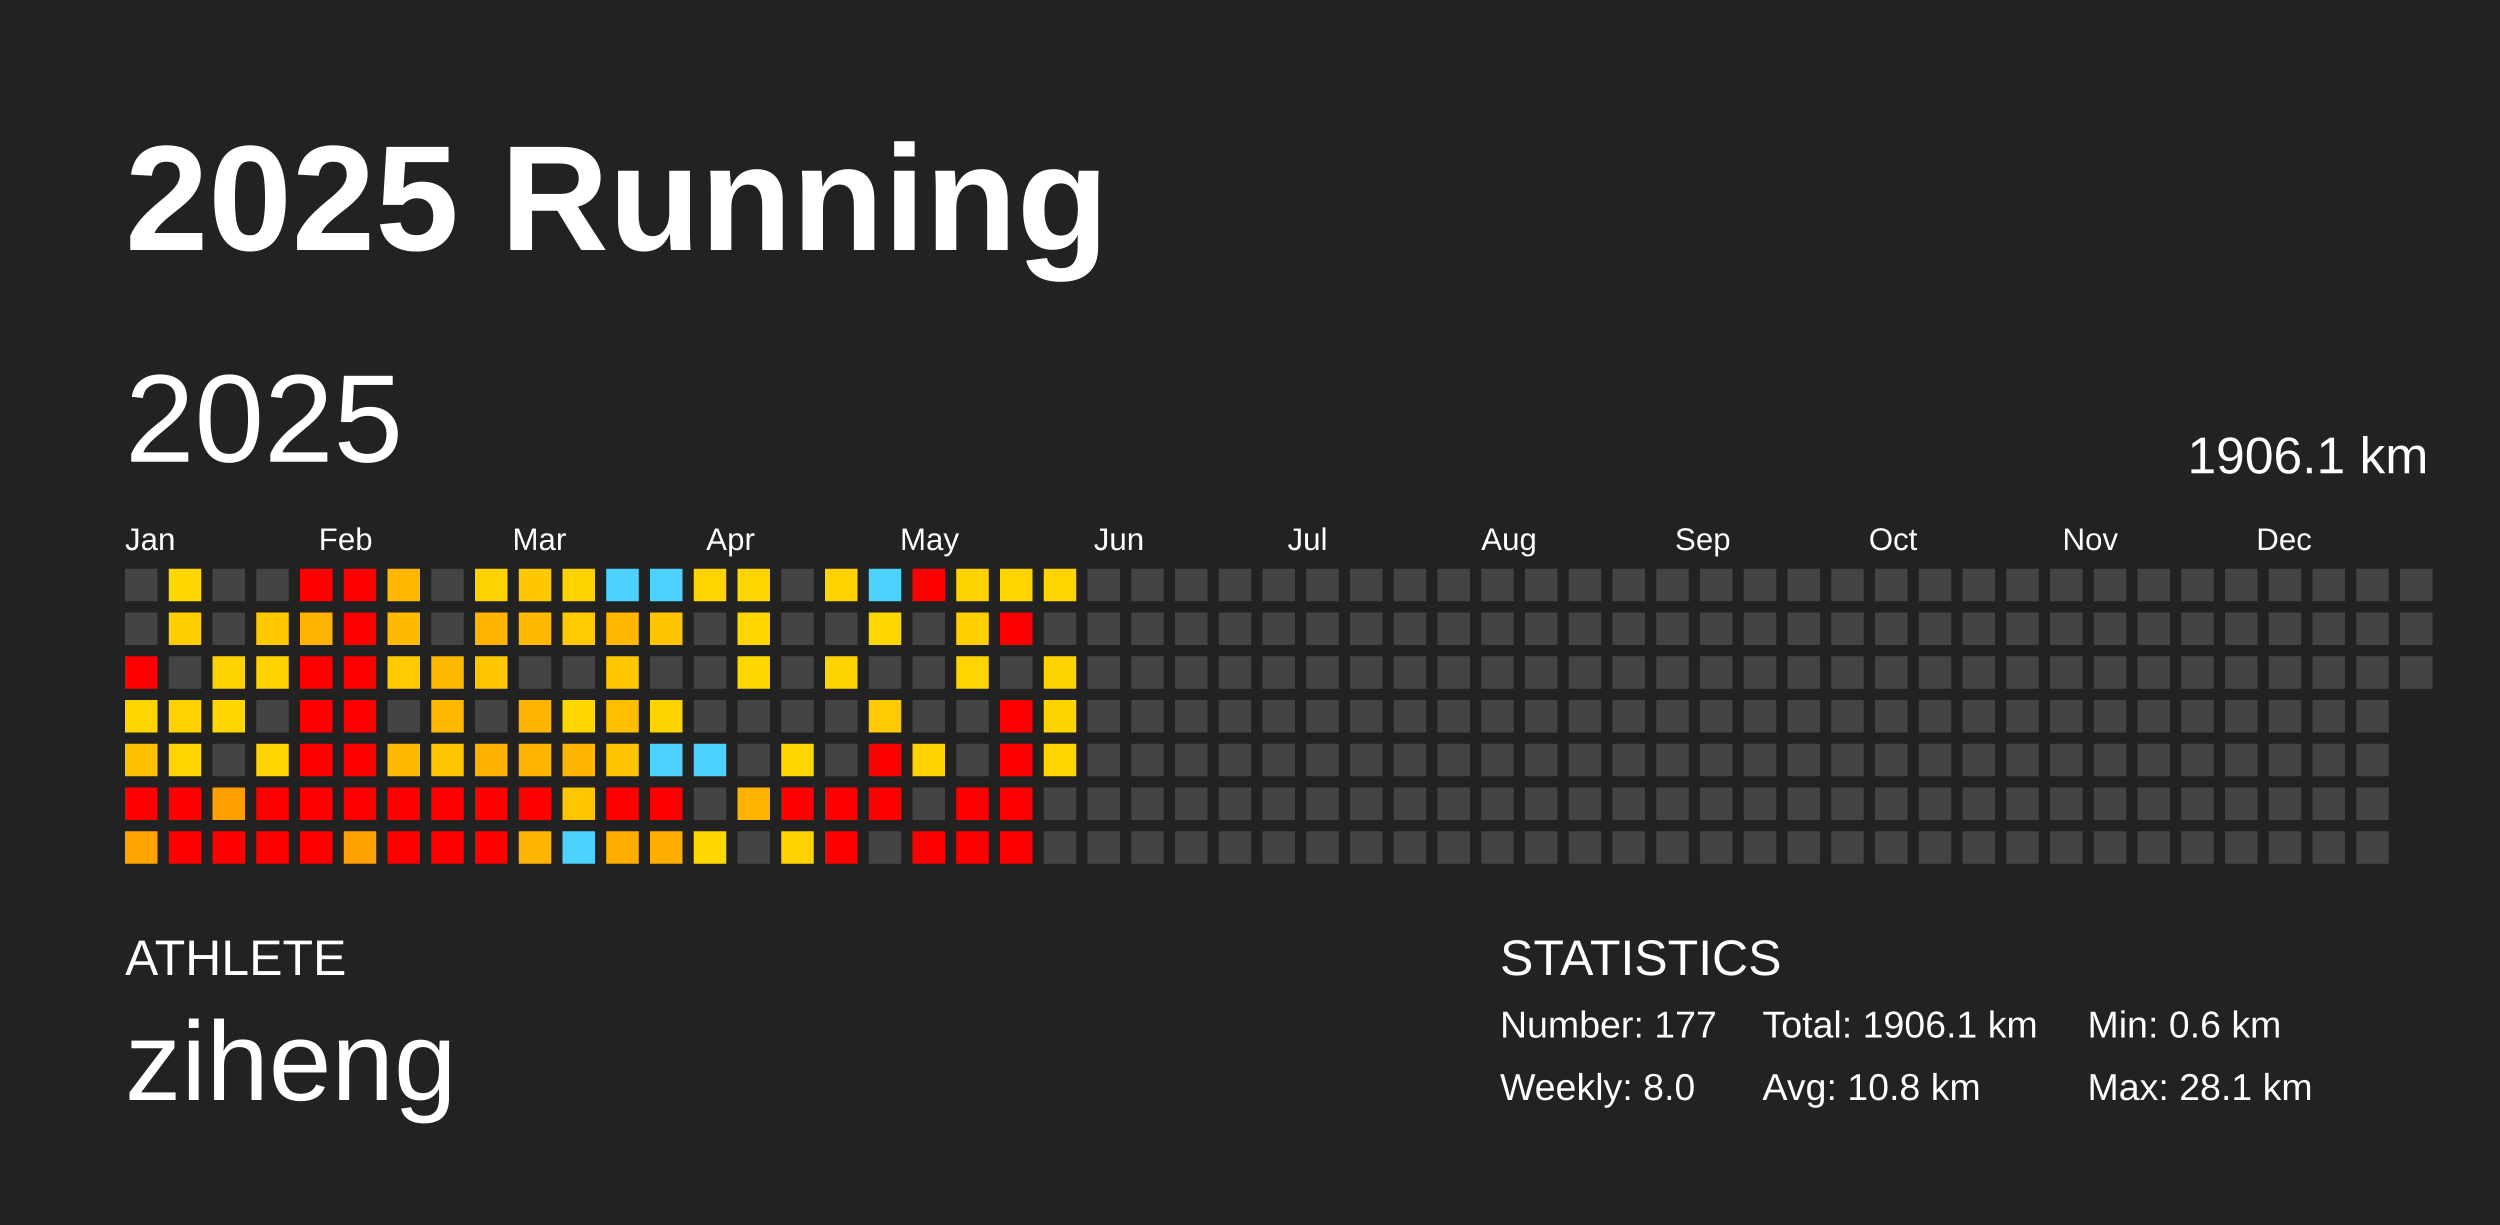
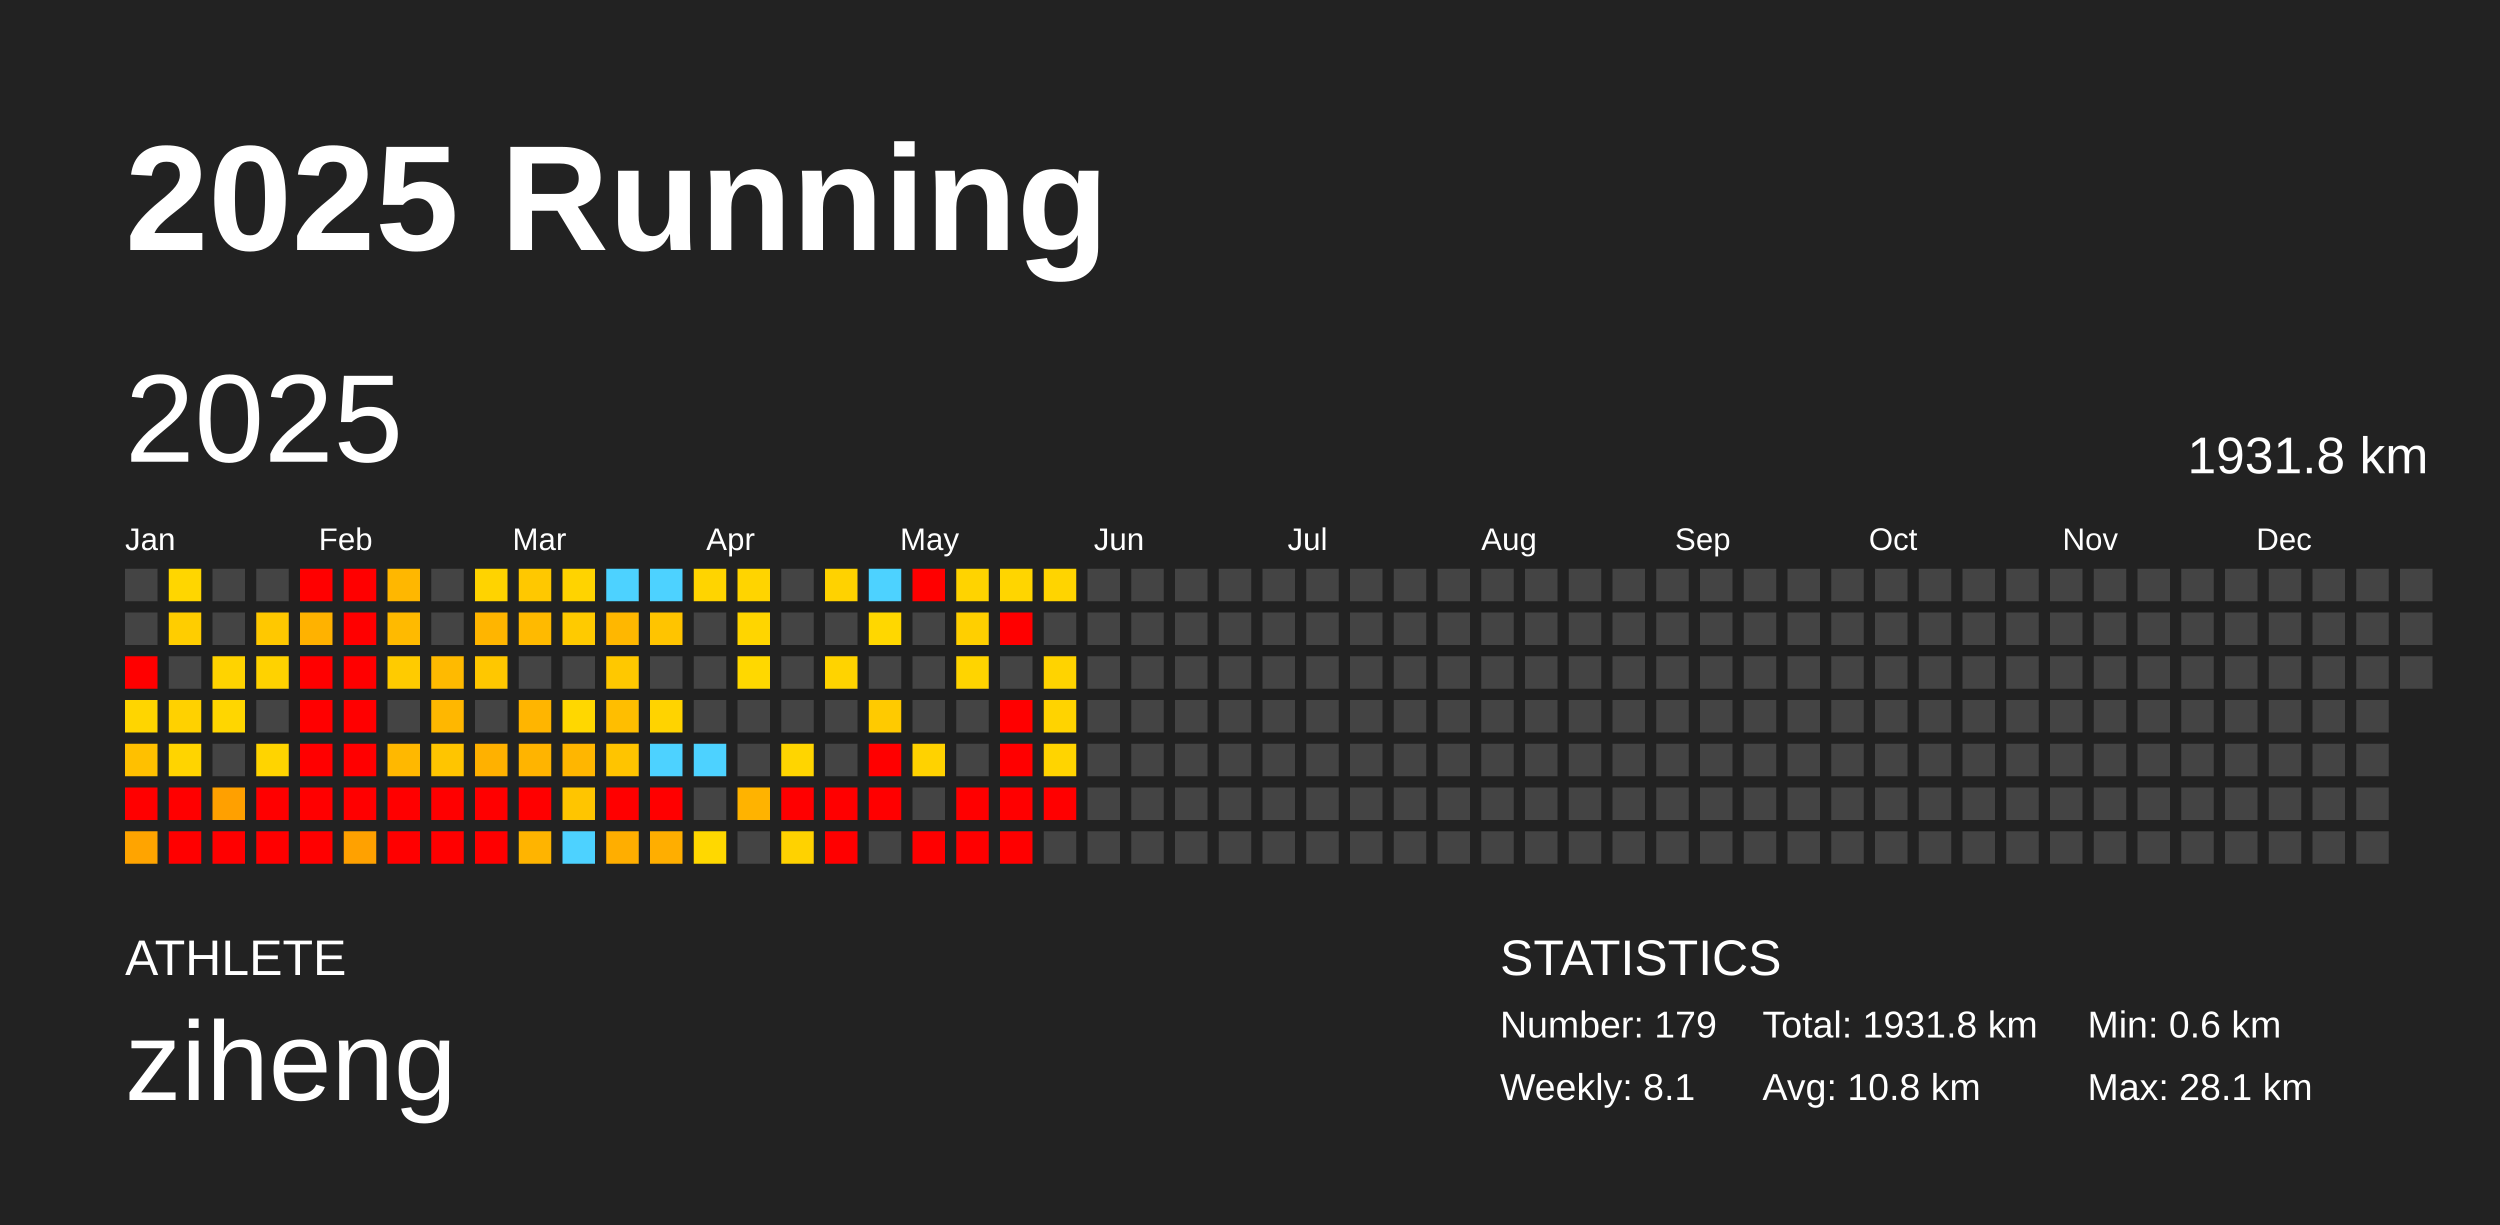
<svg xmlns="http://www.w3.org/2000/svg" baseProfile="full" height="98mm" version="1.1" viewBox="0,0,200,98" width="200mm">
  <defs />
  <rect fill="#222222" height="98" width="200" x="0" y="0" />
  <text fill="#FFFFFF" style="font-size:12px; font-family:Arial; font-weight:bold;" x="10" y="20">2025 Running</text>
  <text fill="#FFFFFF" style="font-size:4px; font-family:Arial" x="10" y="78">ATHLETE</text>
  <text fill="#FFFFFF" style="font-size:9px; font-family:Arial" x="10" y="88">ziheng</text>
  <text fill="#FFFFFF" style="font-size:4px; font-family:Arial" x="120" y="78">STATISTICS</text>
-   <text fill="#FFFFFF" style="font-size:3px; font-family:Arial" x="120" y="83">Number: 177</text>
-   <text fill="#FFFFFF" style="font-size:3px; font-family:Arial" x="120" y="88">Weekly: 8.0</text>
-   <text fill="#FFFFFF" style="font-size:3px; font-family:Arial" x="141" y="83">Total: 1906.1 km</text>
+   <text fill="#FFFFFF" style="font-size:3px; font-family:Arial" x="120" y="83">Number: 179</text>
+   <text fill="#FFFFFF" style="font-size:3px; font-family:Arial" x="120" y="88">Weekly: 8.1</text>
+   <text fill="#FFFFFF" style="font-size:3px; font-family:Arial" x="141" y="83">Total: 1931.8 km</text>
  <text fill="#FFFFFF" style="font-size:3px; font-family:Arial" x="141" y="88">Avg: 10.8 km</text>
  <text fill="#FFFFFF" style="font-size:3px; font-family:Arial" x="167" y="83">Min: 0.6 km</text>
  <text fill="#FFFFFF" style="font-size:3px; font-family:Arial" x="167" y="88">Max: 28.1 km</text>
  <text dominant-baseline="hanging" fill="#FFFFFF" style="font-size:10.0px; font-family:Arial;" x="10" y="30">2025</text>
-   <text dominant-baseline="hanging" fill="#FFFFFF" style="font-size:4.125px; font-family:Arial;" x="175" y="35">1906.1 km</text>
+   <text dominant-baseline="hanging" fill="#FFFFFF" style="font-size:4.125px; font-family:Arial;" x="175" y="35">1931.8 km</text>
  <text fill="#FFFFFF" style="font-size:2.5px; font-family:Arial" x="10.0" y="44">Jan</text>
  <text fill="#FFFFFF" style="font-size:2.5px; font-family:Arial" x="25.5" y="44">Feb</text>
  <text fill="#FFFFFF" style="font-size:2.5px; font-family:Arial" x="41.0" y="44">Mar</text>
  <text fill="#FFFFFF" style="font-size:2.5px; font-family:Arial" x="56.5" y="44">Apr</text>
  <text fill="#FFFFFF" style="font-size:2.5px; font-family:Arial" x="72.0" y="44">May</text>
  <text fill="#FFFFFF" style="font-size:2.5px; font-family:Arial" x="87.5" y="44">Jun</text>
  <text fill="#FFFFFF" style="font-size:2.5px; font-family:Arial" x="103.0" y="44">Jul</text>
  <text fill="#FFFFFF" style="font-size:2.5px; font-family:Arial" x="118.5" y="44">Aug</text>
  <text fill="#FFFFFF" style="font-size:2.5px; font-family:Arial" x="134.0" y="44">Sep</text>
  <text fill="#FFFFFF" style="font-size:2.5px; font-family:Arial" x="149.5" y="44">Oct</text>
  <text fill="#FFFFFF" style="font-size:2.5px; font-family:Arial" x="165.0" y="44">Nov</text>
  <text fill="#FFFFFF" style="font-size:2.5px; font-family:Arial" x="180.5" y="44">Dec</text>
  <rect fill="#444444" height="2.6" width="2.6" x="10.0" y="45.5" />
  <rect fill="#444444" height="2.6" width="2.6" x="10.0" y="49.0" />
  <rect fill="red" height="2.6" width="2.6" x="10.0" y="52.5" />
  <rect fill="#ffd500" height="2.6" width="2.6" x="10.0" y="56.0" />
  <rect fill="#ffc000" height="2.6" width="2.6" x="10.0" y="59.5" />
  <rect fill="red" height="2.6" width="2.6" x="10.0" y="63.0" />
  <rect fill="#ffa400" height="2.6" width="2.6" x="10.0" y="66.5" />
  <rect fill="#ffd600" height="2.6" width="2.6" x="13.5" y="45.5" />
  <rect fill="#ffcd00" height="2.6" width="2.6" x="13.5" y="49.0" />
  <rect fill="#444444" height="2.6" width="2.6" x="13.5" y="52.5" />
  <rect fill="#ffd100" height="2.6" width="2.6" x="13.5" y="56.0" />
  <rect fill="#ffd400" height="2.6" width="2.6" x="13.5" y="59.5" />
  <rect fill="red" height="2.6" width="2.6" x="13.5" y="63.0" />
  <rect fill="red" height="2.6" width="2.6" x="13.5" y="66.5" />
  <rect fill="#444444" height="2.6" width="2.6" x="17.0" y="45.5" />
  <rect fill="#444444" height="2.6" width="2.6" x="17.0" y="49.0" />
  <rect fill="#ffd300" height="2.6" width="2.6" x="17.0" y="52.5" />
  <rect fill="#ffd600" height="2.6" width="2.6" x="17.0" y="56.0" />
  <rect fill="#444444" height="2.6" width="2.6" x="17.0" y="59.5" />
  <rect fill="#ffa000" height="2.6" width="2.6" x="17.0" y="63.0" />
  <rect fill="red" height="2.6" width="2.6" x="17.0" y="66.5" />
  <rect fill="#444444" height="2.6" width="2.6" x="20.5" y="45.5" />
  <rect fill="#ffc800" height="2.6" width="2.6" x="20.5" y="49.0" />
  <rect fill="#ffd200" height="2.6" width="2.6" x="20.5" y="52.5" />
  <rect fill="#444444" height="2.6" width="2.6" x="20.5" y="56.0" />
  <rect fill="#ffd400" height="2.6" width="2.6" x="20.5" y="59.5" />
  <rect fill="red" height="2.6" width="2.6" x="20.5" y="63.0" />
  <rect fill="red" height="2.6" width="2.6" x="20.5" y="66.5" />
  <rect fill="red" height="2.6" width="2.6" x="24.0" y="45.5" />
  <rect fill="#ffb200" height="2.6" width="2.6" x="24.0" y="49.0" />
  <rect fill="red" height="2.6" width="2.6" x="24.0" y="52.5" />
  <rect fill="red" height="2.6" width="2.6" x="24.0" y="56.0" />
  <rect fill="red" height="2.6" width="2.6" x="24.0" y="59.5" />
  <rect fill="red" height="2.6" width="2.6" x="24.0" y="63.0" />
  <rect fill="red" height="2.6" width="2.6" x="24.0" y="66.5" />
  <rect fill="red" height="2.6" width="2.6" x="27.5" y="45.5" />
  <rect fill="red" height="2.6" width="2.6" x="27.5" y="49.0" />
  <rect fill="red" height="2.6" width="2.6" x="27.5" y="52.5" />
  <rect fill="red" height="2.6" width="2.6" x="27.5" y="56.0" />
  <rect fill="red" height="2.6" width="2.6" x="27.5" y="59.5" />
  <rect fill="red" height="2.6" width="2.6" x="27.5" y="63.0" />
  <rect fill="#ffa100" height="2.6" width="2.6" x="27.5" y="66.5" />
  <rect fill="#ffb700" height="2.6" width="2.6" x="31.0" y="45.5" />
  <rect fill="#ffba00" height="2.6" width="2.6" x="31.0" y="49.0" />
  <rect fill="#ffcb00" height="2.6" width="2.6" x="31.0" y="52.5" />
  <rect fill="#444444" height="2.6" width="2.6" x="31.0" y="56.0" />
  <rect fill="#ffb800" height="2.6" width="2.6" x="31.0" y="59.5" />
  <rect fill="red" height="2.6" width="2.6" x="31.0" y="63.0" />
  <rect fill="red" height="2.6" width="2.6" x="31.0" y="66.5" />
  <rect fill="#444444" height="2.6" width="2.6" x="34.5" y="45.5" />
  <rect fill="#444444" height="2.6" width="2.6" x="34.5" y="49.0" />
  <rect fill="#ffba00" height="2.6" width="2.6" x="34.5" y="52.5" />
  <rect fill="#ffb700" height="2.6" width="2.6" x="34.5" y="56.0" />
  <rect fill="#ffc500" height="2.6" width="2.6" x="34.5" y="59.5" />
  <rect fill="red" height="2.6" width="2.6" x="34.5" y="63.0" />
  <rect fill="red" height="2.6" width="2.6" x="34.5" y="66.5" />
  <rect fill="#ffd300" height="2.6" width="2.6" x="38.0" y="45.5" />
  <rect fill="#ffb500" height="2.6" width="2.6" x="38.0" y="49.0" />
  <rect fill="#ffc700" height="2.6" width="2.6" x="38.0" y="52.5" />
  <rect fill="#444444" height="2.6" width="2.6" x="38.0" y="56.0" />
  <rect fill="#ffb100" height="2.6" width="2.6" x="38.0" y="59.5" />
  <rect fill="red" height="2.6" width="2.6" x="38.0" y="63.0" />
  <rect fill="red" height="2.6" width="2.6" x="38.0" y="66.5" />
  <rect fill="#ffc800" height="2.6" width="2.6" x="41.5" y="45.5" />
  <rect fill="#ffba00" height="2.6" width="2.6" x="41.5" y="49.0" />
  <rect fill="#444444" height="2.6" width="2.6" x="41.5" y="52.5" />
  <rect fill="#ffb500" height="2.6" width="2.6" x="41.5" y="56.0" />
  <rect fill="#ffb400" height="2.6" width="2.6" x="41.5" y="59.5" />
  <rect fill="red" height="2.6" width="2.6" x="41.5" y="63.0" />
  <rect fill="#ffb400" height="2.6" width="2.6" x="41.5" y="66.5" />
  <rect fill="#ffd300" height="2.6" width="2.6" x="45.0" y="45.5" />
  <rect fill="#ffca00" height="2.6" width="2.6" x="45.0" y="49.0" />
  <rect fill="#444444" height="2.6" width="2.6" x="45.0" y="52.5" />
  <rect fill="#ffd700" height="2.6" width="2.6" x="45.0" y="56.0" />
  <rect fill="#ffb600" height="2.6" width="2.6" x="45.0" y="59.5" />
  <rect fill="#ffc500" height="2.6" width="2.6" x="45.0" y="63.0" />
  <rect fill="#4dd2ff" height="2.6" width="2.6" x="45.0" y="66.5" />
  <rect fill="#4dd2ff" height="2.6" width="2.6" x="48.5" y="45.5" />
  <rect fill="#ffb700" height="2.6" width="2.6" x="48.5" y="49.0" />
  <rect fill="#ffc800" height="2.6" width="2.6" x="48.5" y="52.5" />
  <rect fill="#ffbe00" height="2.6" width="2.6" x="48.5" y="56.0" />
  <rect fill="#ffc400" height="2.6" width="2.6" x="48.5" y="59.5" />
  <rect fill="red" height="2.6" width="2.6" x="48.5" y="63.0" />
  <rect fill="#ffae00" height="2.6" width="2.6" x="48.5" y="66.5" />
  <rect fill="#4dd2ff" height="2.6" width="2.6" x="52.0" y="45.5" />
  <rect fill="#ffc400" height="2.6" width="2.6" x="52.0" y="49.0" />
  <rect fill="#444444" height="2.6" width="2.6" x="52.0" y="52.5" />
  <rect fill="#ffd300" height="2.6" width="2.6" x="52.0" y="56.0" />
  <rect fill="#4dd2ff" height="2.6" width="2.6" x="52.0" y="59.5" />
  <rect fill="red" height="2.6" width="2.6" x="52.0" y="63.0" />
  <rect fill="#ffae00" height="2.6" width="2.6" x="52.0" y="66.5" />
  <rect fill="#ffd400" height="2.6" width="2.6" x="55.5" y="45.5" />
  <rect fill="#444444" height="2.6" width="2.6" x="55.5" y="49.0" />
  <rect fill="#444444" height="2.6" width="2.6" x="55.5" y="52.5" />
  <rect fill="#444444" height="2.6" width="2.6" x="55.5" y="56.0" />
  <rect fill="#4dd2ff" height="2.6" width="2.6" x="55.5" y="59.5" />
  <rect fill="#444444" height="2.6" width="2.6" x="55.5" y="63.0" />
  <rect fill="#ffd800" height="2.6" width="2.6" x="55.5" y="66.5" />
  <rect fill="#ffd400" height="2.6" width="2.6" x="59.0" y="45.5" />
  <rect fill="#ffd500" height="2.6" width="2.6" x="59.0" y="49.0" />
  <rect fill="#ffd800" height="2.6" width="2.6" x="59.0" y="52.5" />
  <rect fill="#444444" height="2.6" width="2.6" x="59.0" y="56.0" />
  <rect fill="#444444" height="2.6" width="2.6" x="59.0" y="59.5" />
  <rect fill="#ffb300" height="2.6" width="2.6" x="59.0" y="63.0" />
  <rect fill="#444444" height="2.6" width="2.6" x="59.0" y="66.5" />
  <rect fill="#444444" height="2.6" width="2.6" x="62.5" y="45.5" />
  <rect fill="#444444" height="2.6" width="2.6" x="62.5" y="49.0" />
  <rect fill="#444444" height="2.6" width="2.6" x="62.5" y="52.5" />
  <rect fill="#444444" height="2.6" width="2.6" x="62.5" y="56.0" />
  <rect fill="#ffd500" height="2.6" width="2.6" x="62.5" y="59.5" />
  <rect fill="red" height="2.6" width="2.6" x="62.5" y="63.0" />
  <rect fill="#ffd200" height="2.6" width="2.6" x="62.5" y="66.5" />
  <rect fill="#ffd200" height="2.6" width="2.6" x="66.0" y="45.5" />
  <rect fill="#444444" height="2.6" width="2.6" x="66.0" y="49.0" />
  <rect fill="#ffd300" height="2.6" width="2.6" x="66.0" y="52.5" />
  <rect fill="#444444" height="2.6" width="2.6" x="66.0" y="56.0" />
  <rect fill="#444444" height="2.6" width="2.6" x="66.0" y="59.5" />
  <rect fill="red" height="2.6" width="2.6" x="66.0" y="63.0" />
  <rect fill="red" height="2.6" width="2.6" x="66.0" y="66.5" />
  <rect fill="#4dd2ff" height="2.6" width="2.6" x="69.5" y="45.5" />
  <rect fill="#ffd700" height="2.6" width="2.6" x="69.5" y="49.0" />
  <rect fill="#444444" height="2.6" width="2.6" x="69.5" y="52.5" />
  <rect fill="#ffca00" height="2.6" width="2.6" x="69.5" y="56.0" />
  <rect fill="red" height="2.6" width="2.6" x="69.5" y="59.5" />
  <rect fill="red" height="2.6" width="2.6" x="69.5" y="63.0" />
  <rect fill="#444444" height="2.6" width="2.6" x="69.5" y="66.5" />
  <rect fill="red" height="2.6" width="2.6" x="73.0" y="45.5" />
  <rect fill="#444444" height="2.6" width="2.6" x="73.0" y="49.0" />
  <rect fill="#444444" height="2.6" width="2.6" x="73.0" y="52.5" />
  <rect fill="#444444" height="2.6" width="2.6" x="73.0" y="56.0" />
  <rect fill="#ffd200" height="2.6" width="2.6" x="73.0" y="59.5" />
  <rect fill="#444444" height="2.6" width="2.6" x="73.0" y="63.0" />
  <rect fill="red" height="2.6" width="2.6" x="73.0" y="66.5" />
  <rect fill="#ffd300" height="2.6" width="2.6" x="76.5" y="45.5" />
  <rect fill="#ffcf00" height="2.6" width="2.6" x="76.5" y="49.0" />
  <rect fill="#ffd400" height="2.6" width="2.6" x="76.5" y="52.5" />
  <rect fill="#444444" height="2.6" width="2.6" x="76.5" y="56.0" />
  <rect fill="#444444" height="2.6" width="2.6" x="76.5" y="59.5" />
  <rect fill="red" height="2.6" width="2.6" x="76.5" y="63.0" />
  <rect fill="red" height="2.6" width="2.6" x="76.5" y="66.5" />
  <rect fill="#ffd500" height="2.6" width="2.6" x="80.0" y="45.5" />
  <rect fill="red" height="2.6" width="2.6" x="80.0" y="49.0" />
  <rect fill="#444444" height="2.6" width="2.6" x="80.0" y="52.5" />
  <rect fill="red" height="2.6" width="2.6" x="80.0" y="56.0" />
  <rect fill="red" height="2.6" width="2.6" x="80.0" y="59.5" />
  <rect fill="red" height="2.6" width="2.6" x="80.0" y="63.0" />
  <rect fill="red" height="2.6" width="2.6" x="80.0" y="66.5" />
  <rect fill="#ffd400" height="2.6" width="2.6" x="83.5" y="45.5" />
  <rect fill="#444444" height="2.6" width="2.6" x="83.5" y="49.0" />
  <rect fill="#ffd300" height="2.6" width="2.6" x="83.5" y="52.5" />
  <rect fill="#ffd300" height="2.6" width="2.6" x="83.5" y="56.0" />
  <rect fill="#ffd400" height="2.6" width="2.6" x="83.5" y="59.5" />
-   <rect fill="#444444" height="2.6" width="2.6" x="83.5" y="63.0" />
+   <rect fill="red" height="2.6" width="2.6" x="83.5" y="63.0" />
  <rect fill="#444444" height="2.6" width="2.6" x="83.5" y="66.5" />
  <rect fill="#444444" height="2.6" width="2.6" x="87.0" y="45.5" />
  <rect fill="#444444" height="2.6" width="2.6" x="87.0" y="49.0" />
  <rect fill="#444444" height="2.6" width="2.6" x="87.0" y="52.5" />
  <rect fill="#444444" height="2.6" width="2.6" x="87.0" y="56.0" />
  <rect fill="#444444" height="2.6" width="2.6" x="87.0" y="59.5" />
  <rect fill="#444444" height="2.6" width="2.6" x="87.0" y="63.0" />
  <rect fill="#444444" height="2.6" width="2.6" x="87.0" y="66.5" />
  <rect fill="#444444" height="2.6" width="2.6" x="90.5" y="45.5" />
  <rect fill="#444444" height="2.6" width="2.6" x="90.5" y="49.0" />
  <rect fill="#444444" height="2.6" width="2.6" x="90.5" y="52.5" />
  <rect fill="#444444" height="2.6" width="2.6" x="90.5" y="56.0" />
  <rect fill="#444444" height="2.6" width="2.6" x="90.5" y="59.5" />
  <rect fill="#444444" height="2.6" width="2.6" x="90.5" y="63.0" />
  <rect fill="#444444" height="2.6" width="2.6" x="90.5" y="66.5" />
  <rect fill="#444444" height="2.6" width="2.6" x="94.0" y="45.5" />
  <rect fill="#444444" height="2.6" width="2.6" x="94.0" y="49.0" />
  <rect fill="#444444" height="2.6" width="2.6" x="94.0" y="52.5" />
  <rect fill="#444444" height="2.6" width="2.6" x="94.0" y="56.0" />
  <rect fill="#444444" height="2.6" width="2.6" x="94.0" y="59.5" />
  <rect fill="#444444" height="2.6" width="2.6" x="94.0" y="63.0" />
  <rect fill="#444444" height="2.6" width="2.6" x="94.0" y="66.5" />
  <rect fill="#444444" height="2.6" width="2.6" x="97.5" y="45.5" />
  <rect fill="#444444" height="2.6" width="2.6" x="97.5" y="49.0" />
  <rect fill="#444444" height="2.6" width="2.6" x="97.5" y="52.5" />
  <rect fill="#444444" height="2.6" width="2.6" x="97.5" y="56.0" />
  <rect fill="#444444" height="2.6" width="2.6" x="97.5" y="59.5" />
  <rect fill="#444444" height="2.6" width="2.6" x="97.5" y="63.0" />
  <rect fill="#444444" height="2.6" width="2.6" x="97.5" y="66.5" />
  <rect fill="#444444" height="2.6" width="2.6" x="101.0" y="45.5" />
  <rect fill="#444444" height="2.6" width="2.6" x="101.0" y="49.0" />
  <rect fill="#444444" height="2.6" width="2.6" x="101.0" y="52.5" />
  <rect fill="#444444" height="2.6" width="2.6" x="101.0" y="56.0" />
  <rect fill="#444444" height="2.6" width="2.6" x="101.0" y="59.5" />
  <rect fill="#444444" height="2.6" width="2.6" x="101.0" y="63.0" />
  <rect fill="#444444" height="2.6" width="2.6" x="101.0" y="66.5" />
  <rect fill="#444444" height="2.6" width="2.6" x="104.5" y="45.5" />
  <rect fill="#444444" height="2.6" width="2.6" x="104.5" y="49.0" />
  <rect fill="#444444" height="2.6" width="2.6" x="104.5" y="52.5" />
  <rect fill="#444444" height="2.6" width="2.6" x="104.5" y="56.0" />
  <rect fill="#444444" height="2.6" width="2.6" x="104.5" y="59.5" />
  <rect fill="#444444" height="2.6" width="2.6" x="104.5" y="63.0" />
  <rect fill="#444444" height="2.6" width="2.6" x="104.5" y="66.5" />
  <rect fill="#444444" height="2.6" width="2.6" x="108.0" y="45.5" />
  <rect fill="#444444" height="2.6" width="2.6" x="108.0" y="49.0" />
  <rect fill="#444444" height="2.6" width="2.6" x="108.0" y="52.5" />
  <rect fill="#444444" height="2.6" width="2.6" x="108.0" y="56.0" />
  <rect fill="#444444" height="2.6" width="2.6" x="108.0" y="59.5" />
  <rect fill="#444444" height="2.6" width="2.6" x="108.0" y="63.0" />
  <rect fill="#444444" height="2.6" width="2.6" x="108.0" y="66.5" />
  <rect fill="#444444" height="2.6" width="2.6" x="111.5" y="45.5" />
  <rect fill="#444444" height="2.6" width="2.6" x="111.5" y="49.0" />
  <rect fill="#444444" height="2.6" width="2.6" x="111.5" y="52.5" />
  <rect fill="#444444" height="2.6" width="2.6" x="111.5" y="56.0" />
  <rect fill="#444444" height="2.6" width="2.6" x="111.5" y="59.5" />
  <rect fill="#444444" height="2.6" width="2.6" x="111.5" y="63.0" />
  <rect fill="#444444" height="2.6" width="2.6" x="111.5" y="66.5" />
  <rect fill="#444444" height="2.6" width="2.6" x="115.0" y="45.5" />
  <rect fill="#444444" height="2.6" width="2.6" x="115.0" y="49.0" />
  <rect fill="#444444" height="2.6" width="2.6" x="115.0" y="52.5" />
  <rect fill="#444444" height="2.6" width="2.6" x="115.0" y="56.0" />
  <rect fill="#444444" height="2.6" width="2.6" x="115.0" y="59.5" />
  <rect fill="#444444" height="2.6" width="2.6" x="115.0" y="63.0" />
  <rect fill="#444444" height="2.6" width="2.6" x="115.0" y="66.5" />
  <rect fill="#444444" height="2.6" width="2.6" x="118.5" y="45.5" />
  <rect fill="#444444" height="2.6" width="2.6" x="118.5" y="49.0" />
  <rect fill="#444444" height="2.6" width="2.6" x="118.5" y="52.5" />
  <rect fill="#444444" height="2.6" width="2.6" x="118.5" y="56.0" />
  <rect fill="#444444" height="2.6" width="2.6" x="118.5" y="59.5" />
  <rect fill="#444444" height="2.6" width="2.6" x="118.5" y="63.0" />
  <rect fill="#444444" height="2.6" width="2.6" x="118.5" y="66.5" />
  <rect fill="#444444" height="2.6" width="2.6" x="122.0" y="45.5" />
  <rect fill="#444444" height="2.6" width="2.6" x="122.0" y="49.0" />
  <rect fill="#444444" height="2.6" width="2.6" x="122.0" y="52.5" />
  <rect fill="#444444" height="2.6" width="2.6" x="122.0" y="56.0" />
  <rect fill="#444444" height="2.6" width="2.6" x="122.0" y="59.5" />
  <rect fill="#444444" height="2.6" width="2.6" x="122.0" y="63.0" />
  <rect fill="#444444" height="2.6" width="2.6" x="122.0" y="66.5" />
  <rect fill="#444444" height="2.6" width="2.6" x="125.5" y="45.5" />
  <rect fill="#444444" height="2.6" width="2.6" x="125.5" y="49.0" />
  <rect fill="#444444" height="2.6" width="2.6" x="125.5" y="52.5" />
  <rect fill="#444444" height="2.6" width="2.6" x="125.5" y="56.0" />
  <rect fill="#444444" height="2.6" width="2.6" x="125.5" y="59.5" />
  <rect fill="#444444" height="2.6" width="2.6" x="125.5" y="63.0" />
  <rect fill="#444444" height="2.6" width="2.6" x="125.5" y="66.5" />
  <rect fill="#444444" height="2.6" width="2.6" x="129.0" y="45.5" />
  <rect fill="#444444" height="2.6" width="2.6" x="129.0" y="49.0" />
  <rect fill="#444444" height="2.6" width="2.6" x="129.0" y="52.5" />
  <rect fill="#444444" height="2.6" width="2.6" x="129.0" y="56.0" />
  <rect fill="#444444" height="2.6" width="2.6" x="129.0" y="59.5" />
  <rect fill="#444444" height="2.6" width="2.6" x="129.0" y="63.0" />
  <rect fill="#444444" height="2.6" width="2.6" x="129.0" y="66.5" />
  <rect fill="#444444" height="2.6" width="2.6" x="132.5" y="45.5" />
  <rect fill="#444444" height="2.6" width="2.6" x="132.5" y="49.0" />
  <rect fill="#444444" height="2.6" width="2.6" x="132.5" y="52.5" />
  <rect fill="#444444" height="2.6" width="2.6" x="132.5" y="56.0" />
  <rect fill="#444444" height="2.6" width="2.6" x="132.5" y="59.5" />
  <rect fill="#444444" height="2.6" width="2.6" x="132.5" y="63.0" />
  <rect fill="#444444" height="2.6" width="2.6" x="132.5" y="66.5" />
  <rect fill="#444444" height="2.6" width="2.6" x="136.0" y="45.5" />
  <rect fill="#444444" height="2.6" width="2.6" x="136.0" y="49.0" />
  <rect fill="#444444" height="2.6" width="2.6" x="136.0" y="52.5" />
  <rect fill="#444444" height="2.6" width="2.6" x="136.0" y="56.0" />
  <rect fill="#444444" height="2.6" width="2.6" x="136.0" y="59.5" />
  <rect fill="#444444" height="2.6" width="2.6" x="136.0" y="63.0" />
  <rect fill="#444444" height="2.6" width="2.6" x="136.0" y="66.5" />
  <rect fill="#444444" height="2.6" width="2.6" x="139.5" y="45.5" />
  <rect fill="#444444" height="2.6" width="2.6" x="139.5" y="49.0" />
  <rect fill="#444444" height="2.6" width="2.6" x="139.5" y="52.5" />
  <rect fill="#444444" height="2.6" width="2.6" x="139.5" y="56.0" />
  <rect fill="#444444" height="2.6" width="2.6" x="139.5" y="59.5" />
  <rect fill="#444444" height="2.6" width="2.6" x="139.5" y="63.0" />
  <rect fill="#444444" height="2.6" width="2.6" x="139.5" y="66.5" />
  <rect fill="#444444" height="2.6" width="2.6" x="143.0" y="45.5" />
  <rect fill="#444444" height="2.6" width="2.6" x="143.0" y="49.0" />
  <rect fill="#444444" height="2.6" width="2.6" x="143.0" y="52.5" />
  <rect fill="#444444" height="2.6" width="2.6" x="143.0" y="56.0" />
  <rect fill="#444444" height="2.6" width="2.6" x="143.0" y="59.5" />
  <rect fill="#444444" height="2.6" width="2.6" x="143.0" y="63.0" />
  <rect fill="#444444" height="2.6" width="2.6" x="143.0" y="66.5" />
  <rect fill="#444444" height="2.6" width="2.6" x="146.5" y="45.5" />
  <rect fill="#444444" height="2.6" width="2.6" x="146.5" y="49.0" />
  <rect fill="#444444" height="2.6" width="2.6" x="146.5" y="52.5" />
  <rect fill="#444444" height="2.6" width="2.6" x="146.5" y="56.0" />
  <rect fill="#444444" height="2.6" width="2.6" x="146.5" y="59.5" />
  <rect fill="#444444" height="2.6" width="2.6" x="146.5" y="63.0" />
  <rect fill="#444444" height="2.6" width="2.6" x="146.5" y="66.5" />
  <rect fill="#444444" height="2.6" width="2.6" x="150.0" y="45.5" />
  <rect fill="#444444" height="2.6" width="2.6" x="150.0" y="49.0" />
  <rect fill="#444444" height="2.6" width="2.6" x="150.0" y="52.5" />
  <rect fill="#444444" height="2.6" width="2.6" x="150.0" y="56.0" />
  <rect fill="#444444" height="2.6" width="2.6" x="150.0" y="59.5" />
  <rect fill="#444444" height="2.6" width="2.6" x="150.0" y="63.0" />
  <rect fill="#444444" height="2.6" width="2.6" x="150.0" y="66.5" />
  <rect fill="#444444" height="2.6" width="2.6" x="153.5" y="45.5" />
  <rect fill="#444444" height="2.6" width="2.6" x="153.5" y="49.0" />
  <rect fill="#444444" height="2.6" width="2.6" x="153.5" y="52.5" />
  <rect fill="#444444" height="2.6" width="2.6" x="153.5" y="56.0" />
  <rect fill="#444444" height="2.6" width="2.6" x="153.5" y="59.5" />
  <rect fill="#444444" height="2.6" width="2.6" x="153.5" y="63.0" />
  <rect fill="#444444" height="2.6" width="2.6" x="153.5" y="66.5" />
  <rect fill="#444444" height="2.6" width="2.6" x="157.0" y="45.5" />
  <rect fill="#444444" height="2.6" width="2.6" x="157.0" y="49.0" />
  <rect fill="#444444" height="2.6" width="2.6" x="157.0" y="52.5" />
  <rect fill="#444444" height="2.6" width="2.6" x="157.0" y="56.0" />
  <rect fill="#444444" height="2.6" width="2.6" x="157.0" y="59.5" />
  <rect fill="#444444" height="2.6" width="2.6" x="157.0" y="63.0" />
  <rect fill="#444444" height="2.6" width="2.6" x="157.0" y="66.5" />
  <rect fill="#444444" height="2.6" width="2.6" x="160.5" y="45.5" />
  <rect fill="#444444" height="2.6" width="2.6" x="160.5" y="49.0" />
  <rect fill="#444444" height="2.6" width="2.6" x="160.5" y="52.5" />
  <rect fill="#444444" height="2.6" width="2.6" x="160.5" y="56.0" />
  <rect fill="#444444" height="2.6" width="2.6" x="160.5" y="59.5" />
  <rect fill="#444444" height="2.6" width="2.6" x="160.5" y="63.0" />
  <rect fill="#444444" height="2.6" width="2.6" x="160.5" y="66.5" />
  <rect fill="#444444" height="2.6" width="2.6" x="164.0" y="45.5" />
  <rect fill="#444444" height="2.6" width="2.6" x="164.0" y="49.0" />
  <rect fill="#444444" height="2.6" width="2.6" x="164.0" y="52.5" />
  <rect fill="#444444" height="2.6" width="2.6" x="164.0" y="56.0" />
  <rect fill="#444444" height="2.6" width="2.6" x="164.0" y="59.5" />
  <rect fill="#444444" height="2.6" width="2.6" x="164.0" y="63.0" />
  <rect fill="#444444" height="2.6" width="2.6" x="164.0" y="66.5" />
  <rect fill="#444444" height="2.6" width="2.6" x="167.5" y="45.5" />
  <rect fill="#444444" height="2.6" width="2.6" x="167.5" y="49.0" />
  <rect fill="#444444" height="2.6" width="2.6" x="167.5" y="52.5" />
  <rect fill="#444444" height="2.6" width="2.6" x="167.5" y="56.0" />
  <rect fill="#444444" height="2.6" width="2.6" x="167.5" y="59.5" />
  <rect fill="#444444" height="2.6" width="2.6" x="167.5" y="63.0" />
  <rect fill="#444444" height="2.6" width="2.6" x="167.5" y="66.5" />
  <rect fill="#444444" height="2.6" width="2.6" x="171.0" y="45.5" />
  <rect fill="#444444" height="2.6" width="2.6" x="171.0" y="49.0" />
  <rect fill="#444444" height="2.6" width="2.6" x="171.0" y="52.5" />
  <rect fill="#444444" height="2.6" width="2.6" x="171.0" y="56.0" />
  <rect fill="#444444" height="2.6" width="2.6" x="171.0" y="59.5" />
  <rect fill="#444444" height="2.6" width="2.6" x="171.0" y="63.0" />
  <rect fill="#444444" height="2.6" width="2.6" x="171.0" y="66.5" />
  <rect fill="#444444" height="2.6" width="2.6" x="174.5" y="45.5" />
  <rect fill="#444444" height="2.6" width="2.6" x="174.5" y="49.0" />
  <rect fill="#444444" height="2.6" width="2.6" x="174.5" y="52.5" />
  <rect fill="#444444" height="2.6" width="2.6" x="174.5" y="56.0" />
  <rect fill="#444444" height="2.6" width="2.6" x="174.5" y="59.5" />
  <rect fill="#444444" height="2.6" width="2.6" x="174.5" y="63.0" />
  <rect fill="#444444" height="2.6" width="2.6" x="174.5" y="66.5" />
  <rect fill="#444444" height="2.6" width="2.6" x="178.0" y="45.5" />
  <rect fill="#444444" height="2.6" width="2.6" x="178.0" y="49.0" />
  <rect fill="#444444" height="2.6" width="2.6" x="178.0" y="52.5" />
  <rect fill="#444444" height="2.6" width="2.6" x="178.0" y="56.0" />
  <rect fill="#444444" height="2.6" width="2.6" x="178.0" y="59.5" />
  <rect fill="#444444" height="2.6" width="2.6" x="178.0" y="63.0" />
  <rect fill="#444444" height="2.6" width="2.6" x="178.0" y="66.5" />
  <rect fill="#444444" height="2.6" width="2.6" x="181.5" y="45.5" />
  <rect fill="#444444" height="2.6" width="2.6" x="181.5" y="49.0" />
  <rect fill="#444444" height="2.6" width="2.6" x="181.5" y="52.5" />
  <rect fill="#444444" height="2.6" width="2.6" x="181.5" y="56.0" />
  <rect fill="#444444" height="2.6" width="2.6" x="181.5" y="59.5" />
  <rect fill="#444444" height="2.6" width="2.6" x="181.5" y="63.0" />
  <rect fill="#444444" height="2.6" width="2.6" x="181.5" y="66.5" />
  <rect fill="#444444" height="2.6" width="2.6" x="185.0" y="45.5" />
  <rect fill="#444444" height="2.6" width="2.6" x="185.0" y="49.0" />
  <rect fill="#444444" height="2.6" width="2.6" x="185.0" y="52.5" />
  <rect fill="#444444" height="2.6" width="2.6" x="185.0" y="56.0" />
  <rect fill="#444444" height="2.6" width="2.6" x="185.0" y="59.5" />
  <rect fill="#444444" height="2.6" width="2.6" x="185.0" y="63.0" />
  <rect fill="#444444" height="2.6" width="2.6" x="185.0" y="66.5" />
  <rect fill="#444444" height="2.6" width="2.6" x="188.5" y="45.5" />
  <rect fill="#444444" height="2.6" width="2.6" x="188.5" y="49.0" />
  <rect fill="#444444" height="2.6" width="2.6" x="188.5" y="52.5" />
  <rect fill="#444444" height="2.6" width="2.6" x="188.5" y="56.0" />
  <rect fill="#444444" height="2.6" width="2.6" x="188.5" y="59.5" />
  <rect fill="#444444" height="2.6" width="2.6" x="188.5" y="63.0" />
  <rect fill="#444444" height="2.6" width="2.6" x="188.5" y="66.5" />
  <rect fill="#444444" height="2.6" width="2.6" x="192.0" y="45.5" />
  <rect fill="#444444" height="2.6" width="2.6" x="192.0" y="49.0" />
  <rect fill="#444444" height="2.6" width="2.6" x="192.0" y="52.5" />
</svg>
